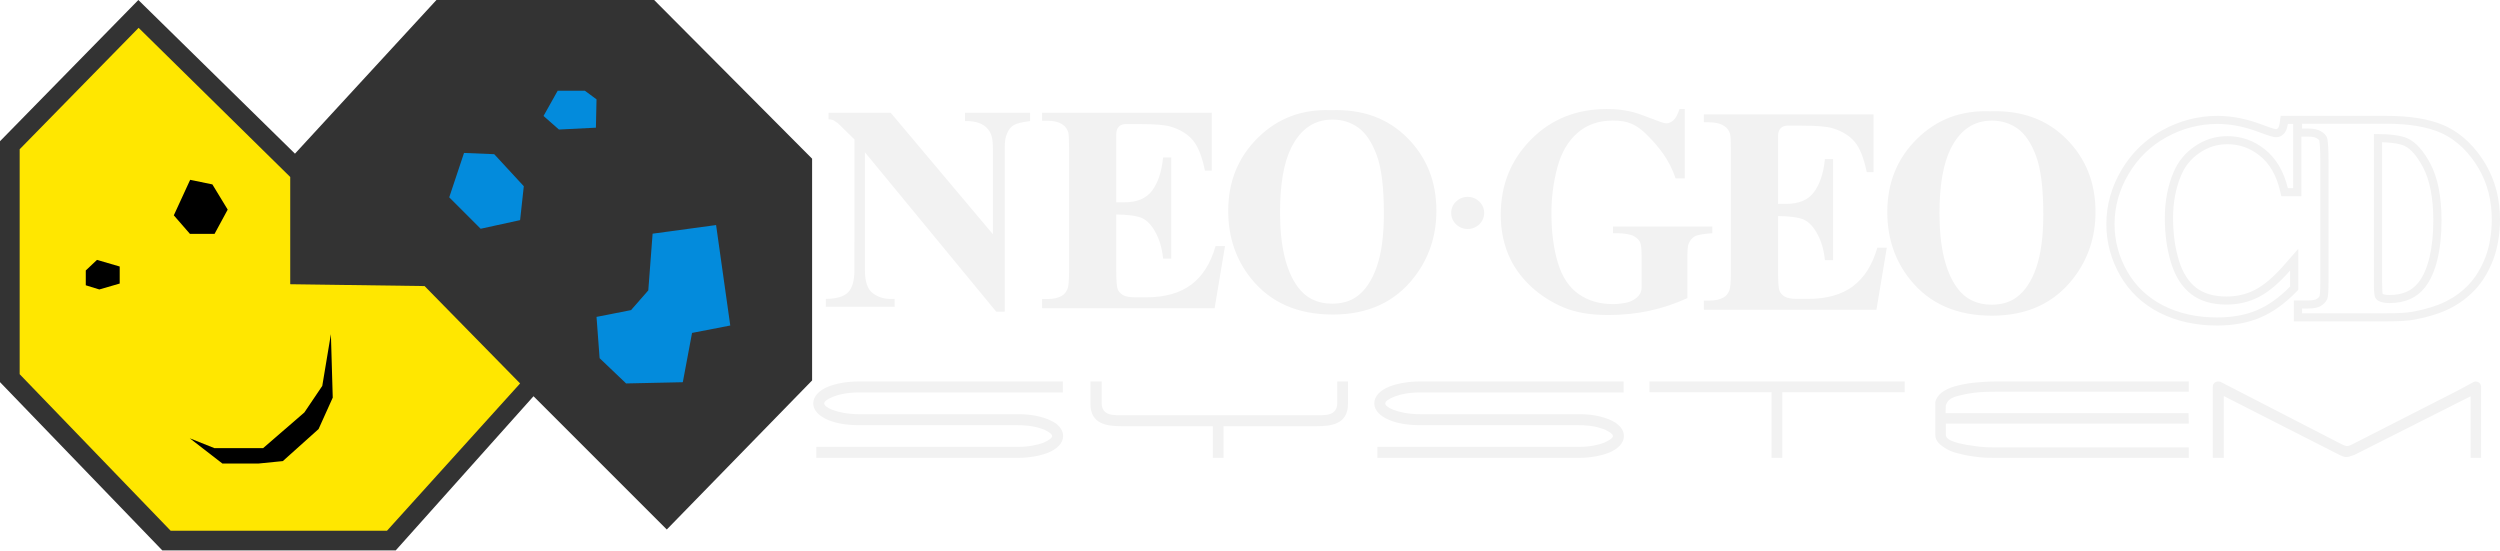
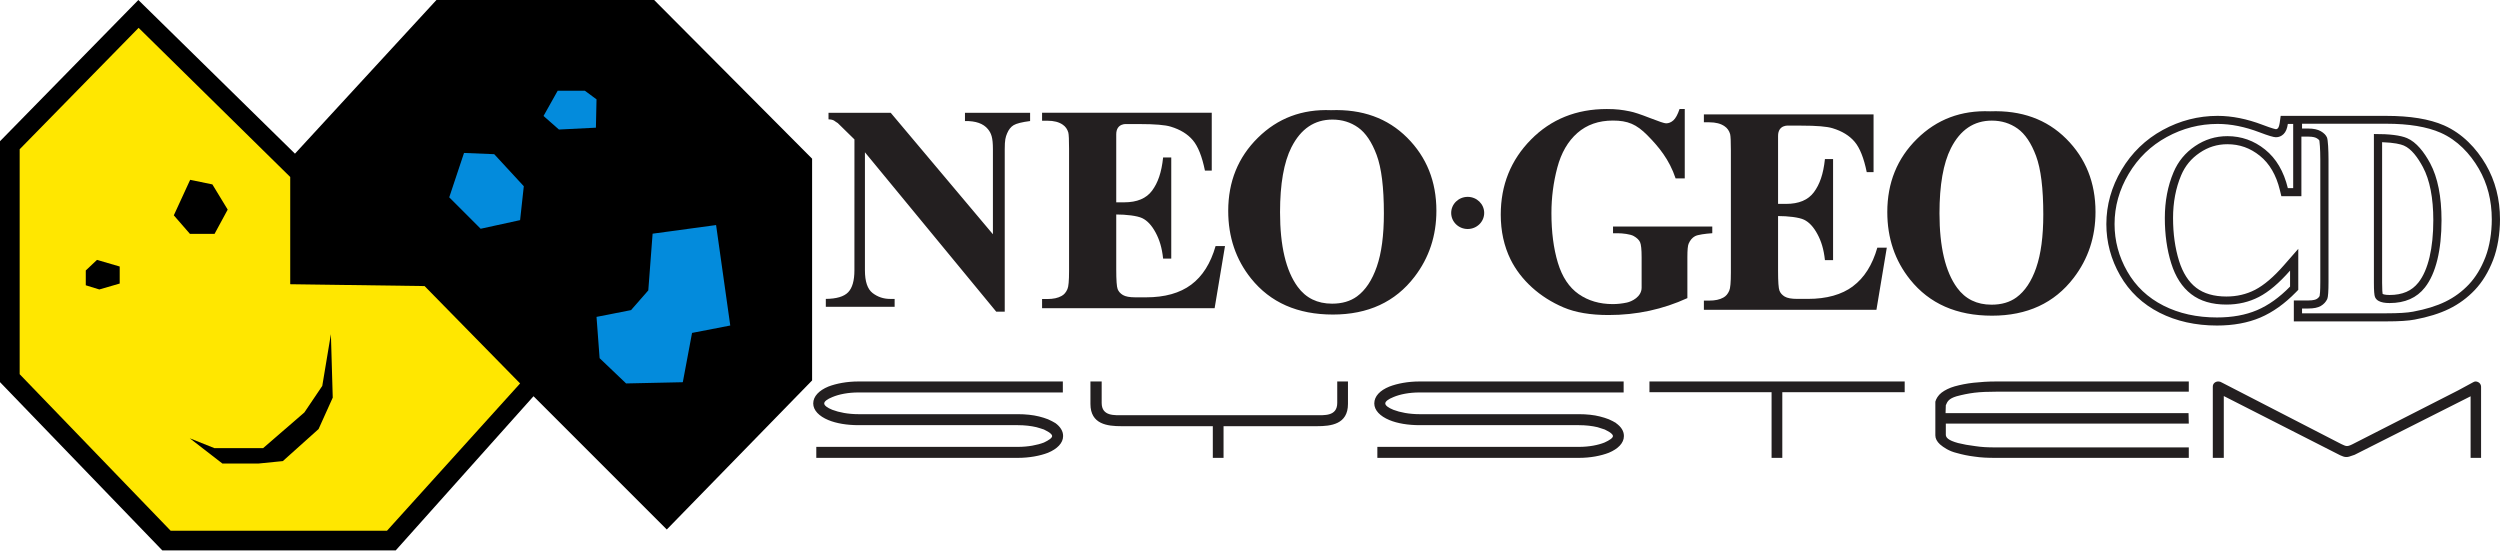
<svg xmlns="http://www.w3.org/2000/svg" height="158.44" viewBox="0 0 3166.444 697.136" width="719.646">
-   <g fill="#f2f2f2">
+   <g fill="#231f20">
    <path d="M2772.275 579.921h-245.94c-8.732 0-17.147-.324-25.56-1.617-8.09-.972-15.533-2.59-22.328-4.53-9.708-2.266-16.828-7.12-21.358-10.999-3.883-3.564-5.825-7.448-5.825-11.33V508.73c.971-3.56 3.56-8.091 7.766-11.326 4.203-3.236 10.032-6.15 16.828-8.09 7.119-1.942 14.886-3.56 23.622-4.53 9.06-.972 18.447-1.618 28.8-1.618h243.995v12.943h-243.994c-10.354 0-19.417.324-27.505 1.295-7.772.97-15.534 2.587-22.653 4.525-9.708 2.916-11.65 6.477-13.59 11.33l-.325 10.028h307.743l.324 13.272h-307.743v13.914c0 3.56 2.59 7.12 15.529 10.68 6.476 1.622 13.595 2.912 21.684 3.887 8.086 1.29 16.182 1.614 24.27 1.614h246.26zM2412.435 496.757H2257.43v83.164h-13.596v-83.164h-154.68v-13.591h323.28zM1639.352 539.796h-89.637v40.126h-13.592v-40.126h-115.848c-17.475 0-39.15-2.27-39.15-28.157v-28.477h14.232v27.186c0 17.151 16.504 15.529 27.183 15.529H1666.21c11.003 0 27.506 1.622 27.506-15.529v-27.186h13.59v28.477c0 25.887-21.679 28.157-39.154 28.157zM1346.17 497.077h-258.88c-12.942 0-24.592 2.27-33.006 5.829-6.472 2.589-10.354 5.502-10.354 8.09 0 2.59 3.882 5.497 10.354 8.086 8.414 3.24 20.064 5.505 33.007 5.505H1289.218c9.708 0 19.092.967 26.859 2.908 4.206.972 7.765 2.265 11.325 3.565 3.56 1.613 6.796 3.235 9.385 4.853 6.147 4.527 9.708 10.032 9.708 16.176v.329c0 8.737-7.443 16.175-19.093 21.029-10.032 3.882-23.622 6.476-38.184 6.476h-255.32v-13.92h255.32c12.943 0 24.594-2.264 33.006-5.496 6.148-2.913 10.356-5.829 10.356-8.09v-.328c0-1.29-1.619-2.908-3.884-4.53-1.941-1.295-4.206-2.26-6.472-3.56-2.912-.967-5.825-1.937-9.384-2.908-6.795-1.618-14.886-2.59-23.622-2.59H1087.29c-14.562 0-28.152-2.264-38.184-6.476-11.65-4.849-19.093-12.292-19.093-21.028 0-9.066 7.443-16.504 19.093-21.358 10.032-3.887 23.622-6.476 38.185-6.476h258.88zM2056.47 497.077h-258.552c-12.944 0-24.594 2.27-33.007 5.829-6.471 2.589-10.355 5.502-10.355 8.09 0 2.59 3.884 5.497 10.355 8.086 8.413 3.24 20.063 5.505 33.007 5.505H1999.84c9.712 0 19.098.967 26.539 2.908 4.203.972 7.767 2.265 11.322 3.565 3.564 1.613 6.795 3.235 9.39 4.853h-.324c6.471 4.527 10.027 10.032 10.027 16.176v.329c0 8.737-7.443 16.175-19.093 21.029-10.027 3.882-23.295 6.476-37.86 6.476h-255.317v-13.92h255.316c12.948 0 24.274-2.264 32.364-5.496 6.467-2.913 10.678-5.829 10.678-8.09v-.328c0-1.29-1.617-2.908-3.882-4.53-1.942-1.295-4.207-2.26-6.472-3.56-2.913-.967-5.825-1.937-9.06-2.908-6.797-1.618-14.886-2.59-23.628-2.59h-201.922c-14.562 0-28.153-2.264-38.185-6.476-11.649-4.849-19.092-12.292-19.092-21.028 0-9.066 7.12-16.504 19.092-21.358 10.032-3.887 23.623-6.476 38.185-6.476h258.552zM3135.354 483.164c3.56 0 7.12 2.589 7.12 6.795v89.96h-13.267v-77.987l-146.915 74.105-1.942.652c-8.09 3.23-10.355 2.588-16.184 0l-1.938-.976-145.623-74.1v78.308h-13.915v-90.286c0-4.206 3.56-6.471 6.796-6.471 1.946 0 2.91.324 4.535 1.293l151.438 77.994c5.826 2.587 6.8 3.878 13.92.322l133.965-68.279 19.098-10.355c.971-.651 2.261-.975 2.912-.975" />
  </g>
-   <g fill="#f2f2f2" stroke-width=".079">
+   <g fill="#231f20" stroke-width=".079">
    <path d="M2808.848 146.752c-24.453 0-47.852 6.015-69.561 17.884-21.8 11.92-39.344 28.899-52.142 50.46-12.798 21.53-19.293 44.678-19.293 68.761 0 22.884 5.868 44.744 17.438 64.984 11.687 20.465 28.542 36.381 50.06 47.294 21.174 10.74 45.608 16.178 72.615 16.178 20.697 0 39.172-3.391 54.916-10.101 15.686-6.685 30.894-17.515 45.188-32.187l2.882-2.972v-51.876l-18.284 20.883c-12.915 14.75-25.156 25.174-36.406 30.993-10.903 5.646-23.131 8.51-36.334 8.51-15.81 0-28.68-3.724-38.217-11.057-9.721-7.455-17.031-18.918-21.761-34.027-5.05-16.16-7.61-34.424-7.61-54.299 0-19.862 3.444-38.075 10.258-54.158 5.004-11.868 12.707-21.203 23.526-28.543 10.74-7.268 22.189-10.808 35.02-10.808 15.463 0 28.933 4.794 41.189 14.674 12.184 9.809 20.69 24.393 25.282 43.331l1.9 7.846h25.383V173.03h8.719c5.925 0 9.042 1.079 10.61 1.99 2.62 1.52 3.302 2.672 3.459 3.025.188.62 1.161 9.95 1.161 24.288v154.398c0 12.856-.612 16.994-.856 18.123-.74 1.482-1.988 2.818-3.81 3.883-1.152.681-4.045 1.814-10.565 1.814h-18.303v26.508h117.2c16.175 0 27.88-.75 35.784-2.264 16.986-3.156 31.717-7.736 43.712-13.613a113.179 113.179 0 0 0 32.614-23.979c9.433-9.976 17.193-22.674 23.04-37.75 5.834-14.993 8.782-33.91 8.782-51.584 0-25.565-5.985-48.861-17.816-69.256v-.009c-12.034-20.747-29.88-39.572-53.078-49.78-18.639-8.18-43.209-12.055-73.038-12.055l-107.616-.016h-26.237l-1.225 8.819c-.703 4.978-2.03 6.611-2.414 6.996-.871.847-1.52 1.04-2.324 1.061-.587-.065-4.209-.639-16.915-5.501-19.795-7.551-38.948-11.375-56.934-11.375zm106.868 9.968h106.797c28.502 0 51.434 3.81 68.786 11.419 21.232 9.34 37.327 26.614 48.295 45.534 10.97 18.918 16.447 40.31 16.447 64.187 0 16.494-2.686 34.038-8.088 47.94h-.01c-5.396 13.902-12.367 25.384-20.932 34.443-8.564 9.051-18.45 16.328-29.642 21.793-11.204 5.486-24.905 9.723-41.08 12.72-7.167 1.38-18.418 2.07-33.777 2.07h-106.796v-6.077h7.9c6.904 0 12.196-1.073 15.887-3.229 3.679-2.155 6.404-5.097 8.16-8.818 1.052-2.438 1.576-9.771 1.576-21.98V202.325c0-12.093-.646-25.144-1.927-28.172-1.287-3.028-3.89-5.671-7.81-7.943-3.92-2.27-9.218-3.405-15.888-3.405h-7.899zm-106.868.239c16.777 0 34.493 3.561 53.15 10.676 10.806 4.131 17.66 6.191 20.6 6.191 3.75 0 7.013-1.34 9.763-4.042 2.764-2.7 4.548-6.968 5.377-12.825h6.755v81.338h-6.755c-5.16-21.254-14.768-37.543-28.813-48.86-14.06-11.323-29.986-16.99-47.782-16.99-14.87 0-28.514 4.202-40.92 12.612-12.418 8.417-21.485 19.426-27.227 33.027-7.376 17.405-11.07 36.767-11.07 58.085 0 20.979 2.69 40.075 8.08 57.307 5.382 17.225 13.821 30.247 25.3 39.068 11.478 8.821 26.348 13.214 44.62 13.214 14.981 0 28.703-3.222 41.18-9.676 12.479-6.46 25.612-17.577 39.443-33.372v20.237c-13.38 13.735-27.315 23.688-41.811 29.879-14.484 6.165-31.409 9.26-50.773 9.26-25.465 0-48.08-5.015-67.85-15.036-19.768-10.027-35.021-24.435-45.755-43.226-10.74-18.784-16.105-38.768-16.105-59.977 0-22.358 5.945-43.568 17.861-63.622 11.91-20.049 27.985-35.609 48.224-46.675 20.245-11.06 41.735-16.593 64.508-16.593zm197.884 12.78v188.664c0 9.694.464 15.637 1.405 17.831.928 2.195 2.51 3.867 4.738 5.015 3.155 1.731 7.72 2.592 13.69 2.592 19.534 0 34.447-6.566 44.756-19.724 14.04-17.777 21.059-47.713 21.059-85.115 0-30.127-4.794-54.189-14.385-72.184-7.61-14.088-17.381-26.812-29.318-31.886-8.427-3.573-22.405-5.308-41.945-5.192zm10.394 10.367c15.444.54 23.394 2.495 27.417 4.201 9.794 4.17 17.732 15.21 24.265 27.296 8.728 16.398 13.16 39.094 13.16 67.399 0 34.906-6.34 63-18.87 78.852l-.01-.009c-8.322 10.63-20.258 15.78-36.532 15.78-5.808 0-8.082-1.003-8.638-1.31-.066-.032-.083-.049-.133-.065-.19-1.105-.656-4.574-.656-13.851z" />
    <g stroke-width=".01">
      <path d="M2043.071 295.432h6.231c5.812 0 15.767 1.165 19.864 3.508 4.102 2.322 6.8 4.927 8.104 7.81 1.309 2.887 1.97 9.246 1.97 19.067v38.56c0 11.637-12.627 17.565-18.715 18.851-6.102 1.286-12.038 1.93-17.828 1.93-16.672 0-31.059-4.223-43.196-12.675-12.12-8.458-20.9-21.677-26.35-39.707-5.438-18.002-8.146-38.935-8.146-62.842 0-19.722 2.485-38.956 7.46-57.695 4.976-18.746 13.448-33.349 25.407-43.833 11.96-10.47 26.95-15.71 44.951-15.71 18.845 0 29.86 4.644 43.731 18.68 14.179 14.342 27.784 30.64 35.725 54.568h11.595v-87.855h-6.595c-2.38 7.037-4.978 11.812-7.819 14.339-2.849 2.532-5.933 3.79-9.243 3.79-2.134 0-9.048-2.286-20.709-6.859-11.668-4.579-20.112-7.36-25.322-8.34-9.596-1.948-17.052-2.932-29.004-2.932-38.615 0-70.68 12.923-96.152 38.769-25.473 25.866-38.209 57.527-38.209 95.004 0 20.947 4.14 39.873 12.435 56.777 6.518 13.106 15.555 24.887 27.099 35.371 11.552 10.472 24.894 18.93 39.984 25.367 15.106 6.421 34.099 9.637 56.96 9.637 17.894 0 35.147-1.8 51.8-5.398a233.884 233.884 0 0 0 48.098-16.03v-51.817c0-9.084.524-14.795 1.59-17.12 1.89-4.424 4.579-7.577 8.072-9.487 3.487-1.91 13.001-3.155 21.876-3.779v-8.483h-125.713v8.483z" />
      <path d="M2347.004 362.547c-14.328 10.687-33.392 16.023-57.173 16.023h-13.558c-7.262 0-12.509-.966-15.769-2.91-3.247-1.946-5.477-4.433-6.661-7.472-1.188-3.035-1.788-11.354-1.788-24.95v-69.596c12.214 0 26.521 1.547 32.943 4.659 6.408 3.095 12.045 9.152 16.88 18.156 4.859 9.005 8.036 18.945 9.545 33.058h10.308V201.433h-10.308c-2.014 19.244-6.668 32.16-13.976 42.02-7.295 9.86-19.07 14.79-35.297 14.79h-10.097v-85.916c-.083-14.932 13.586-13.202 13.586-13.202h15.973c19.318 0 32.471 1.098 39.492 3.291 12.034 3.643 21.343 9.363 27.934 17.135 6.588 7.787 11.69 20.606 15.33 38.477h8.641v-73.16h-214.907v10.021h6.779c8.253 0 14.77 1.7 19.515 5.095 3.382 2.309 5.702 5.6 6.948 9.848.627 2.54.944 9.409.944 20.585v154.782c0 12.39-.685 20.041-2.067 22.97-1.754 4.125-4.258 7.043-7.507 8.741-4.512 2.558-10.454 3.827-17.833 3.827h-6.779v11.643h218.547l13.132-78.704h-11.996c-6.258 21.906-16.556 38.206-30.887 48.878M2520.594 140.983c-36.624-1.472-67.49 10.153-92.556 34.892-25.108 24.72-37.63 55.63-37.63 92.69 0 33.016 9.639 61.55 28.94 85.603 24.402 30.432 58.95 45.668 103.644 45.668 44.544 0 79.049-15.957 103.472-47.877 18.43-24.032 27.656-51.9 27.656-83.582 0-37.06-12.368-67.928-37.074-92.607-24.723-24.678-56.852-36.267-96.409-34.787m58.415 198.095c-5.977 17.237-14.342 29.785-25.087 37.622-8.42 6.14-18.924 9.202-31.508 9.202-18.683 0-33.2-7.118-43.603-21.343-14.89-20.362-22.347-51.817-22.347-94.4 0-35.83 4.819-63.3 14.466-82.435 11.839-23.303 29.11-34.954 51.822-34.954 12.33 0 23.224 3.378 32.685 10.125 9.462 6.745 17.242 18.311 23.354 34.684 6.102 16.385 9.157 41.061 9.157 74.077 0 27.721-2.988 50.211-8.978 67.449M1688.176 398.398c44.544 0 79.049-15.96 103.472-47.877 18.43-24.053 27.656-51.9 27.656-83.582 0-37.06-12.368-67.928-37.074-92.607-24.723-24.678-56.852-36.267-96.409-34.787-36.624-1.471-67.49 10.152-92.556 34.891-25.108 24.72-37.63 55.631-37.63 92.69 0 33.017 9.639 61.551 28.94 85.604 24.402 30.431 58.95 45.668 103.644 45.668m-52.443-211.977c11.84-23.302 29.11-34.954 51.822-34.954 12.33 0 23.224 3.372 32.685 10.122 9.462 6.746 17.242 18.312 23.353 34.683 6.103 16.385 9.158 41.061 9.158 74.056 0 27.722-2.989 50.212-8.978 67.45-5.976 17.239-14.341 29.784-25.087 37.642-8.42 6.137-18.924 9.2-31.508 9.2-18.682 0-33.2-7.118-43.602-21.343-14.89-20.362-22.347-51.817-22.347-94.4 0-35.83 4.818-63.3 14.465-82.435M1551.62 311.69h-11.997c-6.256 21.906-16.559 38.205-30.887 48.877-14.329 10.685-33.392 16.023-57.152 16.023h-13.558c-7.26 0-12.505-.97-15.77-2.91-3.249-1.946-5.475-4.436-6.665-7.475-1.185-3.039-1.785-11.353-1.785-24.95V271.66c12.212 0 26.521 1.547 32.943 4.66 6.415 3.094 12.049 9.15 16.886 18.155 4.853 9.004 8.033 18.945 9.545 33.058h10.308V199.45h-10.308c-2.021 19.237-6.677 32.162-13.98 42.02-7.288 9.862-19.068 14.789-35.297 14.789H1413.8v-85.916c-.084-14.935 13.596-13.202 13.596-13.202h15.96c19.322 0 32.493 1.096 39.514 3.289 12.042 3.64 21.351 9.36 27.934 17.135 6.586 7.785 11.693 20.612 15.332 38.477h8.64v-73.223h-214.909v10.086h6.773c8.258 0 14.767 1.702 19.524 5.094 3.377 2.308 5.691 5.597 6.937 9.847.632 2.543.95 9.406.95 20.582v154.783c0 12.385-.687 20.04-2.069 22.949-1.748 4.124-4.261 7.049-7.5 8.743-4.512 2.558-10.454 3.827-17.843 3.827h-6.773v11.645h218.547l13.138-78.704zM1133.158 378.597h-5.8c-8.323 0-15.714-2.487-22.177-7.462-6.451-4.978-9.681-14.561-9.681-28.764V192.883l166.297 201.867 10.781.013v-205.89c0-11.706.999-15.104 2.982-19.92 1.984-4.817 4.758-8.294 8.301-10.428 3.545-2.133 10.501-3.869 20.844-5.213v-10.476h-82.495v10.476c13.6-.242 23.31 3.17 29.068 10.244 4.217 5.242 6.323 10.438 6.323 25.325v107.822l-129.458-153.865h-78.771v8.312c7.487.242 7.753 2.687 11.74 4.746l21.102 20.679-.03 165.788c0 13.108-2.659 22.385-7.97 27.846-5.314 5.463-14.737 8.252-28.254 8.375v10.022h87.162v-10.022z" />
    </g>
    <path d="M90.11 173.975a1.252 1.252 0 1 1-2.505 0 1.252 1.252 0 0 1 2.505 0z" stroke="#000" stroke-width=".001" transform="matrix(16.68817 0 0 16.25015 376.071 -2557.426)" />
  </g>
-   <path d="M0 178.865 175.237 0l198.355 194.644L552.778 0h275.75l200.064 200.993v280.85L844.524 670.664 675.73 501.871 501.204 697.136h-295.62L0 484z" fill="#333" />
+   <path d="M0 178.865 175.237 0l198.355 194.644L552.778 0h275.75l200.064 200.993v280.85L844.524 670.664 675.73 501.871 501.204 697.136h-295.62L0 484z" />
  <path d="M24.912 473.954V189.04L175.566 35.263l192.025 188.902v135.823l170.17 2.342 120.99 123.333-168.607 186.561H216.157z" fill="#ffe700" />
  <path d="M108.65 361.337V342.57l14.19-13.409 28.772 8.4v21.568L125.8 366.63zM240.57 296.205h31.185l16.64-30.734-19.4-31.913-28.15-5.796-20.698 44.985zM240.355 555.136l41.372 32.004H327l31.223-3.122 45.275-40.591 17.953-39.81-2.342-80.401-10.928 65.57-22.637 33.565-52.3 45.274H271.58z" />
  <g fill="#038bdc">
    <path d="m755.545 401.36 3.903 52.299 33.565 32.004 71.815-1.56 11.708-62.448 48.397-9.367-17.954-127.237-80.4 10.929-5.465 71.814-21.856 24.979zM568.984 249.925l39.81 39.81 49.958-10.928 4.683-42.933-37.468-40.59-38.25-1.562zM755.545 125.811l-.78 35.907-46.836 2.342-19.515-17.173 17.954-32.004h34.346z" />
  </g>
</svg>
